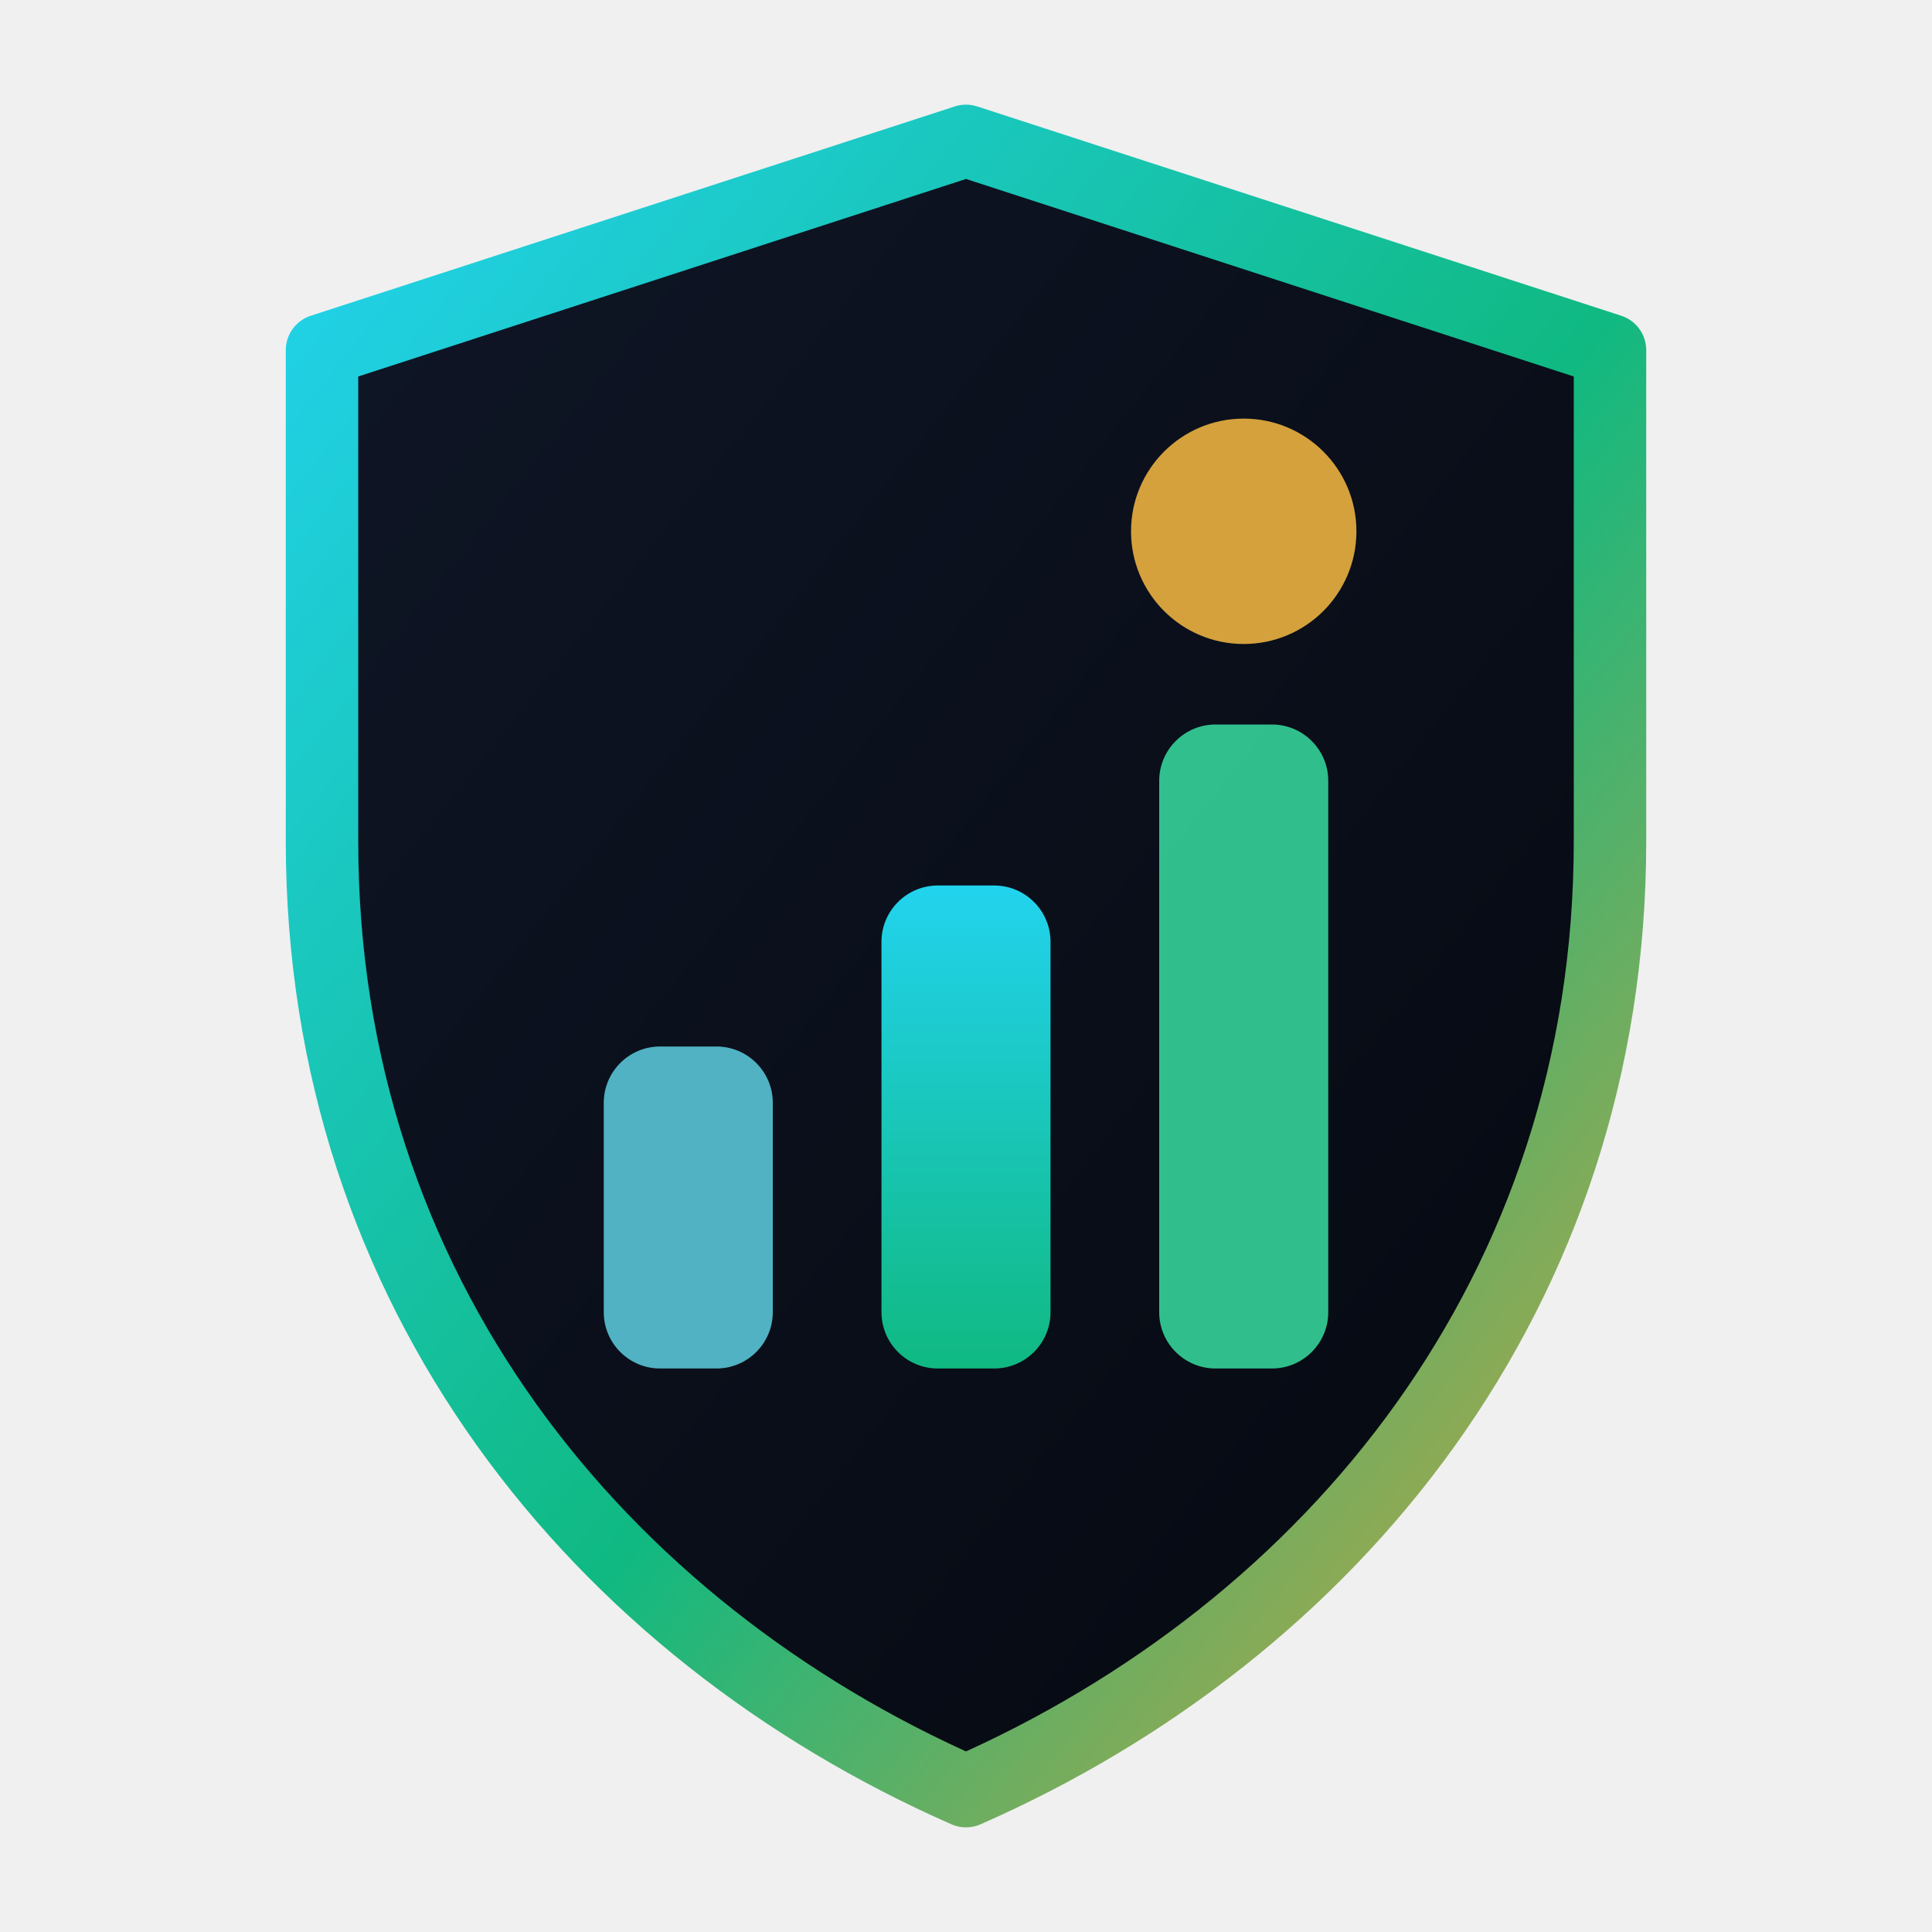
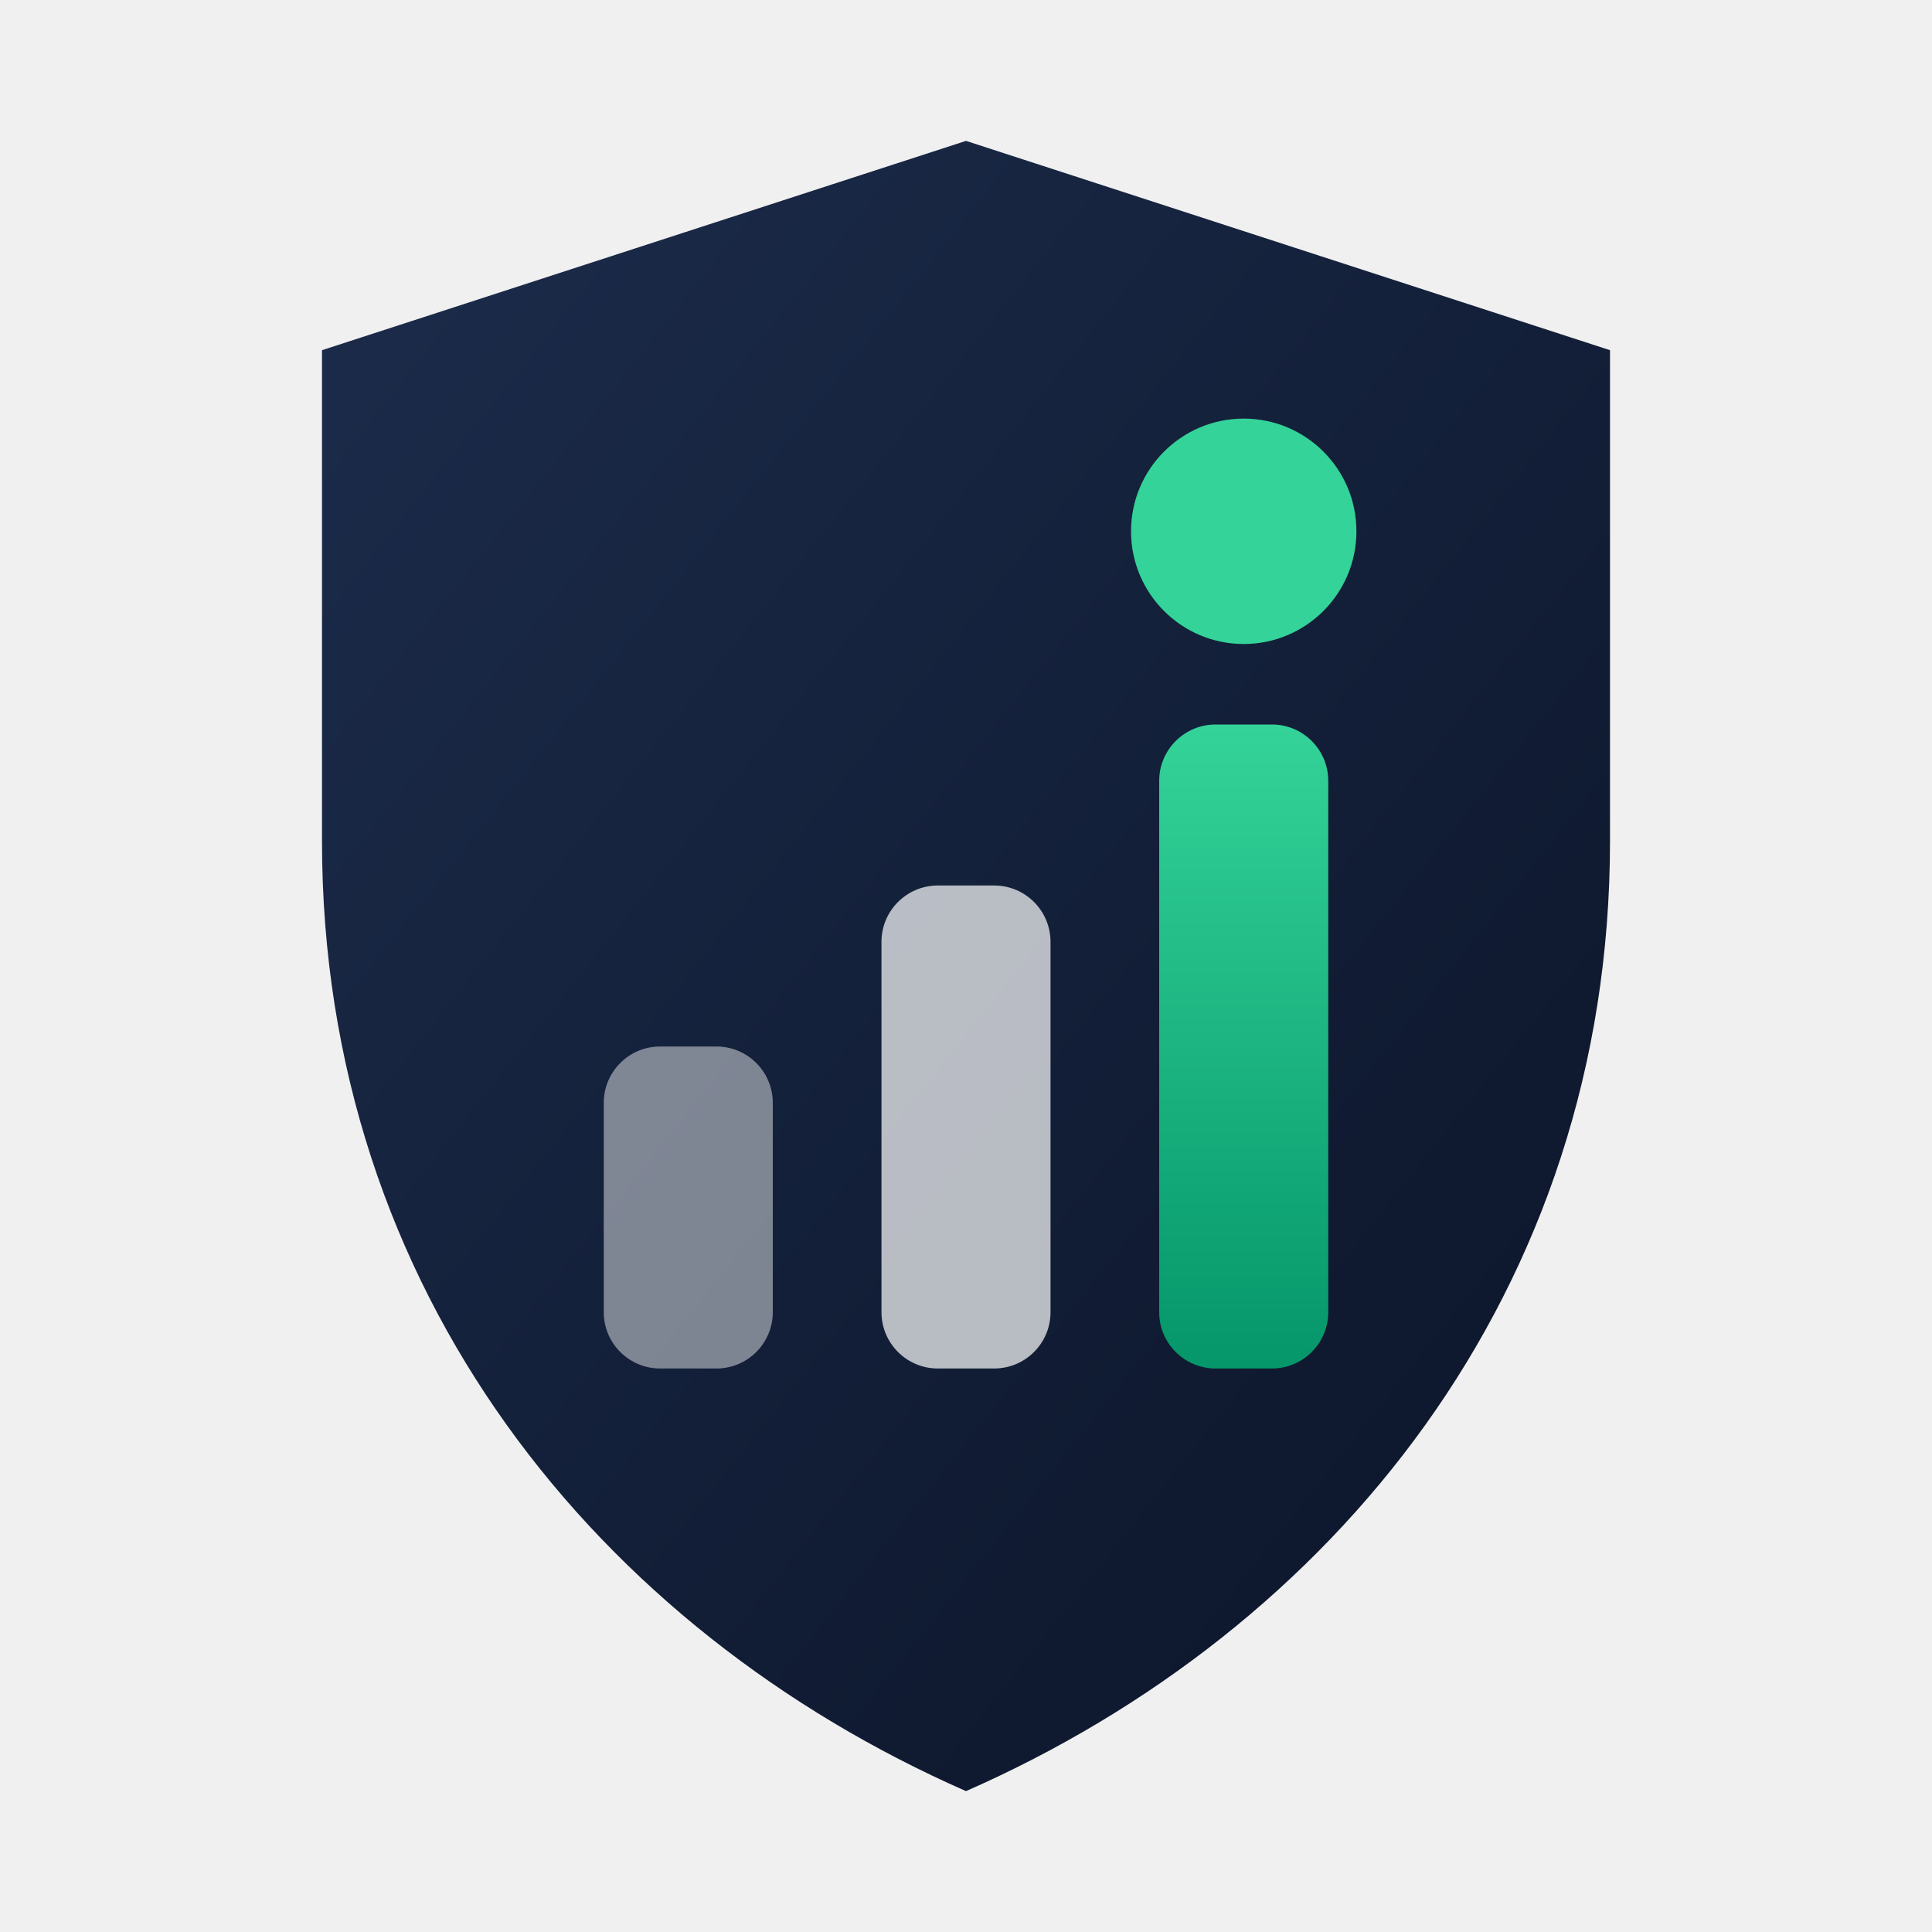
<svg xmlns="http://www.w3.org/2000/svg" viewBox="0 0 48 48">
  <defs>
    <linearGradient id="fav-bg" x1="0" y1="0" x2="1" y2="1">
-       <stop offset="0%" stop-color="#0f1626" />
-       <stop offset="100%" stop-color="#05080f" />
+       <stop offset="0%" stop-color="#1c2c4b" />
+       <stop offset="100%" stop-color="#0b1428" />
    </linearGradient>
    <linearGradient id="fav-bar" x1="0" y1="1" x2="0" y2="0">
-       <stop offset="0%" stop-color="#10b981" />
-       <stop offset="100%" stop-color="#22d3ee" />
-     </linearGradient>
-     <linearGradient id="fav-edge" x1="0" y1="0" x2="1" y2="1">
-       <stop offset="0%" stop-color="#22d3ee" />
-       <stop offset="55%" stop-color="#10b981" />
-       <stop offset="100%" stop-color="#d4a13c" />
+       <stop offset="0%" stop-color="#059669" />
+       <stop offset="100%" stop-color="#34d399" />
    </linearGradient>
  </defs>
-   <path d="M24 3.5l16 5.2v12.2c0 11.2-6.9 19.6-16 23.6C14.9 40.5 8 32.1 8 20.9V8.7L24 3.5z" fill="url(#fav-bg)" stroke="url(#fav-edge)" stroke-width="1.8" stroke-linejoin="round" />
-   <rect x="15" y="26" width="4.2" height="8" rx="1.4" fill="#67e8f9" opacity="0.75" />
-   <rect x="21.9" y="22" width="4.2" height="12" rx="1.4" fill="url(#fav-bar)" />
-   <rect x="28.8" y="18" width="4.2" height="16" rx="1.4" fill="#34d399" opacity="0.9" />
-   <circle cx="30.9" cy="13.2" r="2.8" fill="#d4a13c" />
+   <path d="M24 3.5l16 5.2v12.2c0 11.2-6.9 19.6-16 23.6C14.9 40.5 8 32.1 8 20.9V8.7L24 3.5z" fill="url(#fav-bg)" />
+   <rect x="15" y="26" width="4.2" height="8" rx="1.4" fill="#ffffff" opacity="0.45" />
+   <rect x="21.9" y="22" width="4.2" height="12" rx="1.4" fill="#ffffff" opacity="0.7" />
+   <rect x="28.8" y="18" width="4.2" height="16" rx="1.4" fill="url(#fav-bar)" />
+   <circle cx="30.9" cy="13.2" r="2.8" fill="#34d399" />
</svg>
